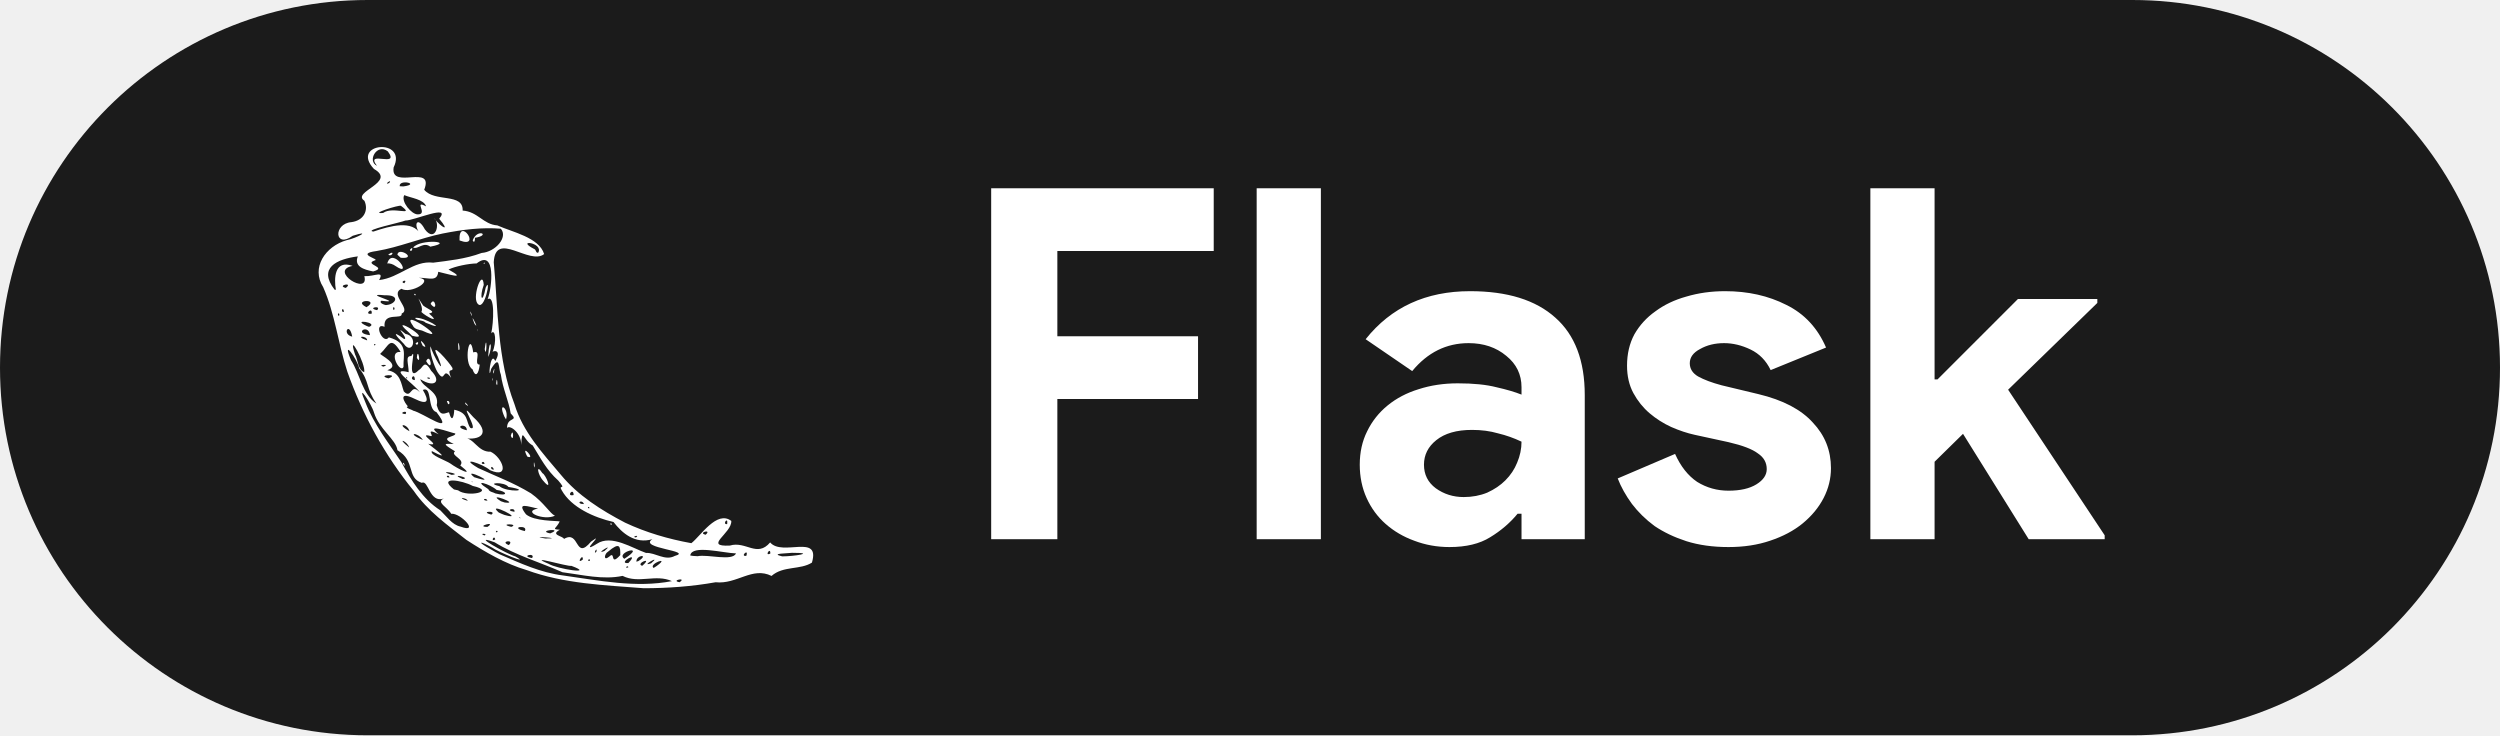
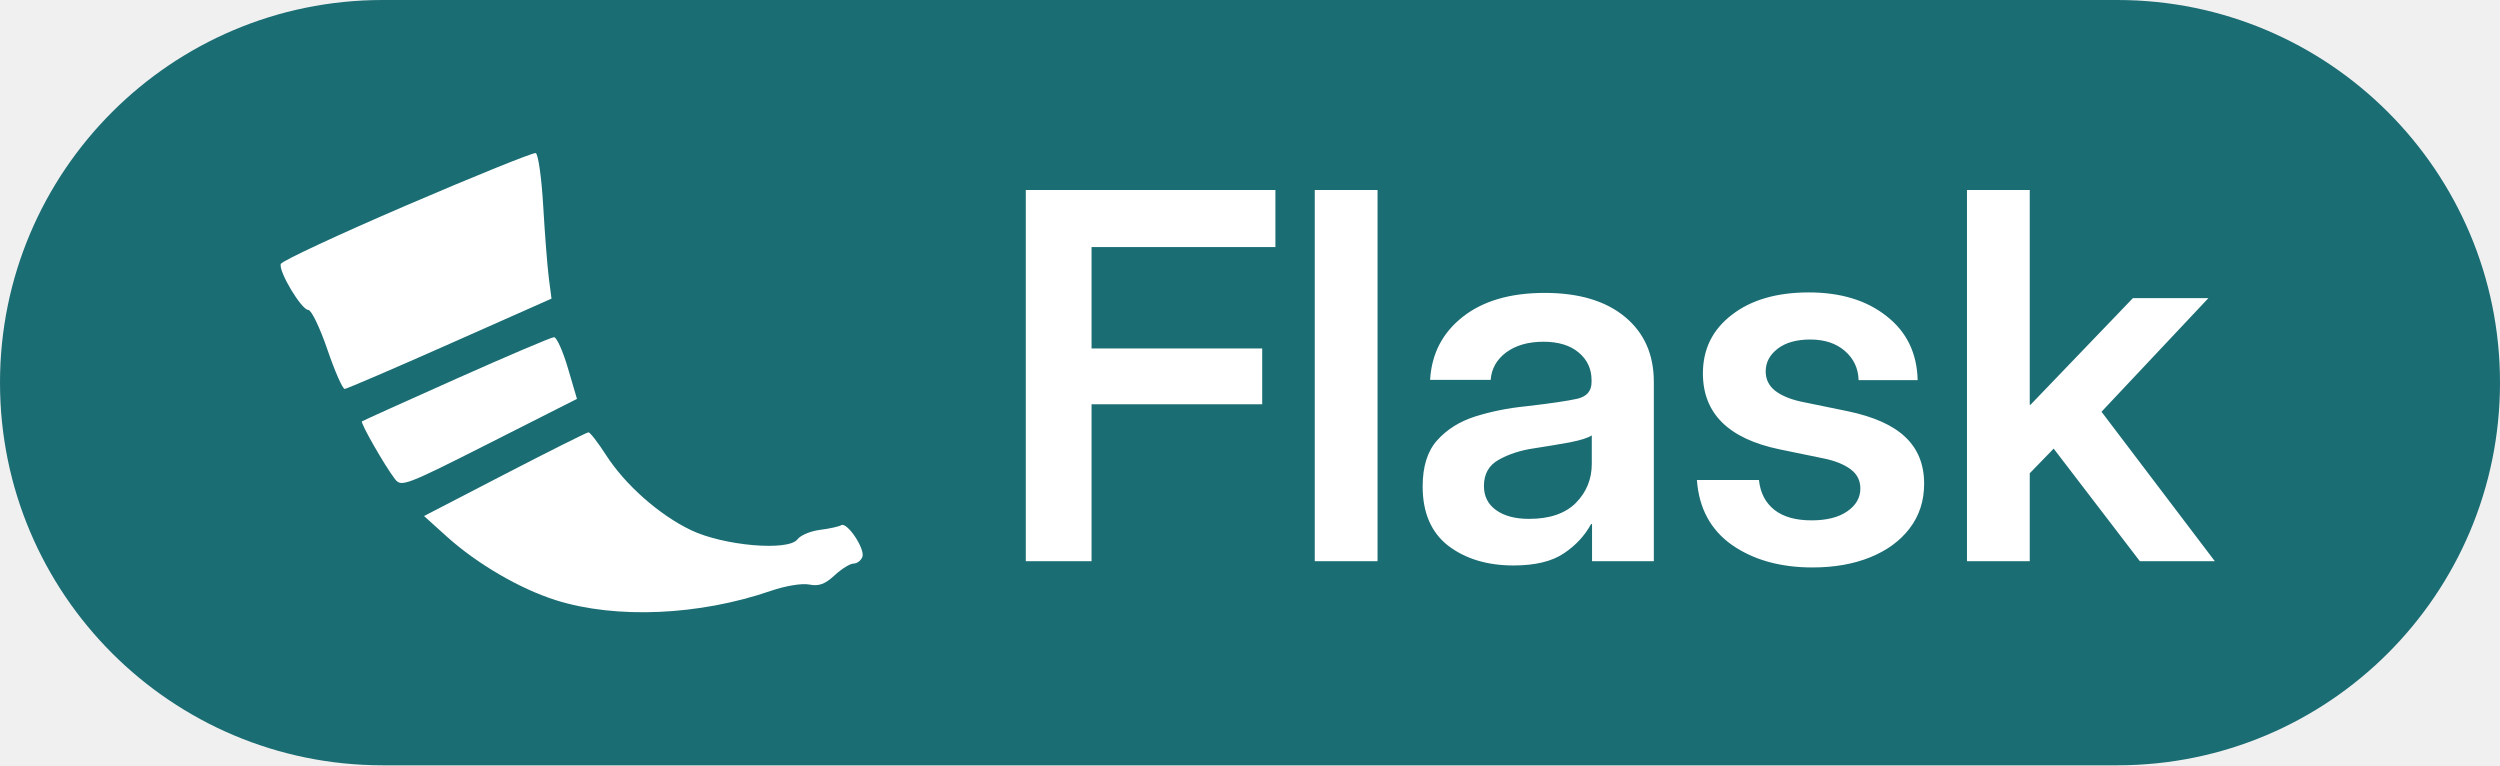
- <svg xmlns="http://www.w3.org/2000/svg" width="102" height="30" viewBox="0 0 102 30" fill="none">
-   <path d="M0 15C0 6.716 6.716 0 15 0H87C95.284 0 102 6.716 102 15V15C102 23.284 95.284 30 87 30H15C6.716 30 0 23.284 0 15V15Z" fill="#1B1B1B" />
-   <path d="M40.44 7.68H49.52V10.24H43.14V13.72H48.88V16.28H43.14V22H40.44V7.68ZM51.272 22V7.68H53.892V22H51.272ZM62.078 20.96H61.918C61.611 21.333 61.238 21.653 60.798 21.92C60.371 22.187 59.818 22.32 59.138 22.32C58.631 22.32 58.151 22.233 57.698 22.06C57.258 21.9 56.871 21.673 56.538 21.38C56.205 21.087 55.945 20.733 55.758 20.32C55.571 19.907 55.478 19.453 55.478 18.96C55.478 18.453 55.578 18 55.778 17.6C55.978 17.187 56.258 16.833 56.618 16.54C56.978 16.247 57.398 16.027 57.878 15.88C58.371 15.72 58.905 15.64 59.478 15.64C60.118 15.64 60.645 15.693 61.058 15.8C61.471 15.893 61.811 15.993 62.078 16.1V15.8C62.078 15.28 61.871 14.853 61.458 14.52C61.045 14.173 60.531 14 59.918 14C59.011 14 58.245 14.38 57.618 15.14L55.718 13.84C56.758 12.533 58.178 11.88 59.978 11.88C61.498 11.88 62.658 12.24 63.458 12.96C64.258 13.667 64.658 14.72 64.658 16.12V22H62.078V20.96ZM62.078 18.02C61.771 17.873 61.451 17.76 61.118 17.68C60.798 17.587 60.445 17.54 60.058 17.54C59.431 17.54 58.945 17.68 58.598 17.96C58.265 18.227 58.098 18.56 58.098 18.96C58.098 19.36 58.258 19.68 58.578 19.92C58.911 20.16 59.291 20.28 59.718 20.28C60.065 20.28 60.385 20.22 60.678 20.1C60.971 19.967 61.218 19.8 61.418 19.6C61.631 19.387 61.791 19.147 61.898 18.88C62.018 18.6 62.078 18.313 62.078 18.02ZM70.523 22.32C69.883 22.32 69.31 22.24 68.803 22.08C68.31 21.92 67.877 21.713 67.503 21.46C67.143 21.193 66.837 20.893 66.583 20.56C66.33 20.213 66.137 19.867 66.003 19.52L68.343 18.52C68.57 19.027 68.87 19.407 69.243 19.66C69.63 19.9 70.057 20.02 70.523 20.02C71.003 20.02 71.383 19.933 71.663 19.76C71.943 19.587 72.083 19.38 72.083 19.14C72.083 18.873 71.963 18.66 71.723 18.5C71.497 18.327 71.097 18.173 70.523 18.04L69.143 17.74C68.837 17.673 68.517 17.567 68.183 17.42C67.863 17.273 67.57 17.087 67.303 16.86C67.037 16.633 66.817 16.36 66.643 16.04C66.47 15.72 66.383 15.347 66.383 14.92C66.383 14.44 66.483 14.013 66.683 13.64C66.897 13.267 67.183 12.953 67.543 12.7C67.903 12.433 68.323 12.233 68.803 12.1C69.297 11.953 69.823 11.88 70.383 11.88C71.317 11.88 72.15 12.067 72.883 12.44C73.617 12.8 74.157 13.38 74.503 14.18L72.243 15.1C72.057 14.713 71.783 14.433 71.423 14.26C71.063 14.087 70.703 14 70.343 14C69.97 14 69.643 14.08 69.363 14.24C69.083 14.387 68.943 14.58 68.943 14.82C68.943 15.047 69.057 15.227 69.283 15.36C69.523 15.493 69.843 15.613 70.243 15.72L71.743 16.08C72.743 16.32 73.483 16.707 73.963 17.24C74.457 17.76 74.703 18.38 74.703 19.1C74.703 19.527 74.603 19.933 74.403 20.32C74.203 20.707 73.917 21.053 73.543 21.36C73.183 21.653 72.743 21.887 72.223 22.06C71.717 22.233 71.15 22.32 70.523 22.32ZM76.311 7.68H78.931V15.48H79.051L82.331 12.2H85.571V12.36L81.931 15.9L85.871 21.84V22H82.771L80.091 17.7L78.931 18.84V22H76.311V7.68Z" fill="white" />
-   <path d="M19.03 22.028C18.261 21.424 17.441 20.844 16.881 20.028C15.702 18.588 14.794 16.922 14.173 15.17C13.798 14.032 13.67 12.811 13.186 11.716C12.681 10.921 13.273 10.052 14.144 9.799C14.532 9.724 15.214 9.359 14.39 9.62C13.653 10.161 13.581 9.129 14.338 9.063C14.854 8.995 15.044 8.572 14.868 8.191C14.313 7.83 16.212 7.433 15.257 6.893C14.262 5.82 16.648 5.613 16.06 6.832C15.919 7.77 17.727 6.66 17.308 7.743C17.734 8.263 18.905 7.861 18.876 8.591C19.498 8.634 19.711 9.156 20.294 9.197C20.899 9.47 21.995 9.685 22.201 10.366C21.601 10.841 20.212 9.385 20.145 10.7C20.326 12.641 20.28 14.642 20.991 16.491C21.327 17.61 22.141 18.492 22.877 19.364C23.581 20.218 24.534 20.819 25.506 21.326C26.359 21.727 27.278 21.994 28.207 22.162C28.584 21.873 29.249 20.802 29.837 21.254C29.865 21.761 28.67 22.315 29.781 22.259C30.433 22.062 30.885 22.763 31.422 22.131C31.917 22.717 33.478 21.756 33.127 22.954C32.651 23.261 31.956 23.076 31.479 23.498C30.693 23.106 30.067 23.85 29.197 23.756C28.231 23.929 27.247 23.998 26.267 24C24.66 23.873 23.018 23.819 21.489 23.26C20.628 23.009 19.787 22.519 19.03 22.028V22.028ZM20.387 22.616C21.229 22.98 22.051 23.364 22.973 23.479C24.436 23.683 25.946 23.996 27.414 23.71C26.75 23.41 26.063 23.827 25.401 23.496C24.607 23.666 23.755 23.452 22.948 23.347C22.031 22.938 21.04 22.657 20.181 22.126C19.107 21.734 20.736 22.629 21.026 22.702C21.698 23.083 20.288 22.506 20.09 22.348C19.527 22.032 19.456 22.098 20.034 22.419C20.15 22.487 20.265 22.558 20.387 22.616V22.616ZM18.787 21.485C19.602 21.787 18.783 20.912 18.41 20.963C18.244 20.676 17.777 20.494 18.107 20.34C17.514 20.546 17.486 19.558 17.208 19.699C16.581 19.501 16.964 18.8 16.217 18.37C16.149 17.916 15.476 17.523 15.261 16.839C15.166 16.488 14.5 15.483 14.909 16.419C15.258 17.32 15.87 18.092 16.38 18.863C16.776 19.596 17.244 20.364 17.965 20.821C18.209 21.055 18.443 21.412 18.787 21.485ZM16.438 18.907C16.467 18.784 16.587 19.173 16.438 18.907V18.907ZM19.763 21.847C19.943 21.766 19.503 21.745 19.763 21.847V21.847ZM20.205 22.009C20.16 21.786 20.003 22.133 20.205 22.009V22.009ZM20.759 22.24C21.023 21.988 20.353 22.081 20.759 22.24V22.24ZM21.709 22.769C21.869 22.532 21.196 22.679 21.709 22.769V22.769ZM19.886 21.498C20.295 21.233 19.357 21.494 19.886 21.498V21.498ZM20.301 21.705C20.29 21.565 20.153 21.768 20.301 21.705V21.705ZM22.378 23.001C22.712 23.212 24.328 23.463 23.316 23.088C23.146 23.123 21.44 22.605 22.378 23.001ZM19.081 20.434C19.049 20.293 18.563 20.279 19.081 20.434V20.434ZM20.048 20.997C20.299 20.822 19.526 20.862 20.048 20.997V20.997ZM20.861 21.496C21.222 21.36 20.275 21.359 20.861 21.496V21.496ZM18.688 20.005C19.079 20.305 20.267 20.044 19.288 19.826C18.841 19.588 17.836 19.425 18.521 19.969L18.688 20.005L18.688 20.005ZM21.412 21.668C21.575 21.39 20.727 21.509 21.412 21.668V21.668ZM20.584 21.01C21.542 21.281 19.779 20.404 20.348 20.91L20.474 20.967L20.584 21.01L20.584 21.01ZM22.244 21.969C23.151 21.978 21.424 21.844 22.244 21.969V21.969ZM18.338 19.48C18.303 19.311 18.115 19.494 18.338 19.48V19.48ZM23.778 22.83C23.802 22.525 23.482 23.057 23.778 22.83V22.83ZM19.887 20.428C19.832 20.268 19.603 20.422 19.887 20.428V20.428ZM18.425 19.374C18.945 19.343 17.712 19.145 18.425 19.374V19.374ZM16.692 18.255C16.628 18.005 16.126 17.806 16.692 18.255V18.255ZM21.24 21.14C21.144 21.032 21.195 21.164 21.24 21.14V21.14ZM24.07 22.877C24.061 22.711 23.916 22.94 24.07 22.877V22.877ZM20.989 20.882C21.04 20.668 20.545 20.817 20.989 20.882V20.882ZM18.881 19.545C19.268 19.504 18.26 19.283 18.881 19.545V19.545ZM22.448 21.762C23.051 21.523 21.859 21.645 22.448 21.762V21.762ZM20.592 20.502C21.288 20.592 19.764 20.029 20.439 20.452L20.592 20.502L20.592 20.502V20.502ZM23.011 21.989C23.66 21.601 23.446 22.899 24.113 22.099C24.771 21.619 23.545 22.693 24.356 22.185C24.942 21.793 25.808 22.37 26.355 22.559C26.748 22.54 27.13 22.899 27.534 22.681C28.31 22.471 26.016 22.37 26.617 22C25.907 22.206 25.382 21.753 25.032 21.298C24.236 21.114 23.314 20.707 22.917 20.002C22.755 19.737 23.151 20.039 22.777 19.606C22.297 19.179 22.057 18.695 21.735 18.175C21.35 17.97 21.305 17.365 21.266 18.155C21.269 17.657 20.801 17.321 20.687 17.461C20.685 16.981 21.188 17.221 20.836 16.866C20.76 16.369 20.511 15.85 20.436 15.289C20.319 15.018 20.419 14.438 20.038 15.051C19.899 15.699 19.992 14.255 20.208 14.731C20.491 14.245 20.106 14.302 20.09 14.37C20.275 13.96 20.207 13.379 20.042 13.6C20.14 13.166 20.198 12.001 19.895 12.208C20.078 11.754 20.243 10.129 19.446 10.748C19.123 10.753 18.564 10.866 18.3 10.997C19.129 11.454 18.217 11.162 17.88 11.089C17.836 11.512 17.502 11.329 17.084 11.333C17.751 11.416 16.76 12.015 16.377 11.782C15.88 12.02 16.806 12.612 16.387 12.795C16.439 13.072 15.626 12.696 15.69 13.333C15.208 13.131 15.624 14.09 15.865 13.765C16.685 13.988 16.442 14.493 16.463 14.974C16.329 15.254 15.803 14.316 16.346 14.359C15.918 13.664 15.873 14.108 15.517 14.431C15.434 14.454 16.424 14.89 15.803 15.106C16.349 15.191 16.365 15.669 16.476 15.971C16.805 16.314 16.737 15.594 17.131 16.005C16.882 15.639 15.813 14.973 16.674 15.186C16.669 14.818 16.518 14.52 16.782 14.527C17.043 14.055 16.508 15.693 17.096 15.092C17.259 15.021 17.3 14.619 17.593 15.13C18.018 15.549 17.746 15.852 17.146 15.469C17.254 15.833 17.949 15.963 17.818 16.532C17.957 17.033 18.151 16.849 18.319 16.82C18.452 17.306 18.527 16.948 18.533 16.717C19.14 16.847 18.998 17.205 19.188 17.456C19.606 17.645 18.589 16.177 19.307 17.015C20.062 17.696 19.59 17.981 18.913 17.872C19.341 17.837 19.48 18.451 20.016 18.43C20.506 18.663 20.837 19.556 19.994 19.184C19.701 18.921 18.666 18.595 19.511 19.097C20.292 19.459 20.912 19.675 21.665 20.129C22.204 20.513 22.437 20.954 22.641 21.041C22.188 21.258 21.276 20.869 21.953 20.749C21.531 20.672 21.056 20.459 21.461 20.985C21.805 21.272 22.679 21.242 22.836 21.274C22.703 21.567 22.475 21.59 22.842 21.613C22.433 21.831 22.973 21.865 23.011 21.989H23.011ZM22.175 19.628C21.926 19.368 21.861 18.881 22.13 19.305C22.268 19.36 22.572 20.101 22.175 19.628H22.175ZM24.898 21.358C25.053 21.348 24.902 21.476 24.898 21.358V21.358ZM21.782 18.99C21.772 18.597 21.872 19.294 21.782 18.99V18.99ZM21.511 18.626C21.198 18.021 21.906 18.797 21.511 18.626V18.626ZM18.232 16.363C18.415 16.314 18.322 16.677 18.232 16.363V16.363ZM20.842 17.777C20.955 17.353 20.974 18.133 20.842 17.777V17.777ZM18.998 16.495C18.868 16.261 19.27 16.715 18.998 16.495V16.495ZM20.58 17.002C20.284 16.338 20.79 16.64 20.646 17.111L20.58 17.002ZM17.851 15.182C17.718 14.964 17.499 14.325 17.57 14.13C17.634 14.448 18.246 15.498 17.87 14.565C17.455 13.783 18.366 14.819 18.46 15.014C18.504 15.208 18.204 14.961 18.407 15.416C18.037 14.898 18.189 15.702 17.851 15.182V15.182ZM17.008 14.601C17.042 14.095 17.201 14.949 17.008 14.601V14.601ZM17.387 14.732C17.568 14.349 17.694 15.265 17.387 14.732V14.732ZM16.474 14.026C16.16 13.714 15.933 13.426 16.489 13.832C16.703 13.841 16.013 13.178 16.541 13.622C17.095 13.723 16.815 14.531 16.474 14.026ZM16.954 14.013C17.136 13.832 17.051 14.191 16.954 14.013V14.013ZM17.249 14.108C16.972 13.59 17.584 14.325 17.249 14.108V14.108ZM16.662 13.547C15.749 12.735 17.809 13.972 16.811 13.698L16.662 13.547L16.662 13.547V13.547ZM19.278 15.067C18.883 14.83 19.173 13.4 19.308 14.378C19.692 14.254 19.287 14.883 19.573 14.877C19.528 15.275 19.4 15.418 19.278 15.067ZM20.245 15.639C20.284 15.208 20.327 15.934 20.245 15.639V15.639ZM20.077 15.473C20.121 15.289 20.082 15.69 20.077 15.473V15.473ZM16.841 13.28C16.255 12.471 18.546 14.099 17.217 13.486C17.078 13.449 16.911 13.436 16.841 13.28ZM18.704 14.268C18.649 13.587 18.828 14.381 18.704 14.268L18.704 14.268ZM20.119 15.175C20.228 14.787 20.127 15.432 20.119 15.175V15.175ZM16.931 12.972C17.28 12.897 18.376 13.584 17.369 13.168C17.258 13.044 17.019 13.1 16.931 12.972ZM19.924 14.463C19.962 13.767 20.133 14.047 19.926 14.563L19.924 14.463L19.924 14.463H19.924ZM17.191 12.729C17.333 12.521 16.814 11.787 17.265 12.466C17.461 12.621 17.831 12.726 17.504 12.791C18.018 13.245 17.379 12.914 17.191 12.729V12.729ZM19.776 14.246C19.875 13.452 19.863 14.711 19.776 14.246V14.246ZM16.894 11.996C17.003 11.95 16.951 12.141 16.894 11.996V11.996ZM17.569 12.398C17.742 12.034 17.889 12.804 17.569 12.398V12.398ZM19.471 13.456C19.469 13.316 19.507 13.659 19.471 13.456V13.456ZM19.361 13.212C19.097 12.561 19.606 13.557 19.361 13.212V13.212ZM19.199 12.785C19.154 12.516 19.349 13.123 19.199 12.785L19.199 12.785ZM19.463 12.356C19.281 12.037 19.691 10.949 19.737 11.623C19.546 12.149 19.682 12.443 19.815 11.738C20.062 11.183 19.762 12.833 19.463 12.356L19.463 12.356V12.356ZM19.734 10.738C19.813 10.641 19.751 10.855 19.734 10.738V10.738ZM19.281 19.661C19.174 19.567 19.294 19.721 19.281 19.661V19.661ZM20.214 20.133C20.733 20.266 20.73 20.052 20.261 19.989C20.009 19.754 19.213 19.505 19.925 19.96C19.972 20.079 20.122 20.076 20.214 20.133V20.133ZM18.371 18.909C18.657 19.122 19.448 19.514 18.779 18.991C19.004 18.728 18.347 18.589 18.565 18.413C18.01 18.074 18.127 18.104 18.516 18.114C17.849 17.816 18.612 17.839 18.576 17.686C18.319 17.635 17.299 17.232 17.899 17.719C17.289 17.408 17.753 17.835 17.569 17.79C16.945 17.619 18.125 18.265 17.47 18.105C17.828 18.388 18.433 18.831 17.621 18.405C17.514 18.559 18.202 18.792 18.371 18.909ZM19.347 19.47C20.533 19.852 18.765 19.003 19.347 19.47V19.47ZM24.341 22.495C24.357 22.26 24.179 22.696 24.341 22.495V22.495ZM24.855 22.712C25.128 22.446 24.866 23.134 25.308 22.647C25.313 22.298 25.295 22.092 24.8 22.515C24.664 22.591 24.603 22.913 24.855 22.712V22.712ZM16.706 17.594C16.622 17.264 16.117 17.265 16.706 17.594V17.594ZM17.254 17.953C17.051 17.616 16.528 17.648 17.254 17.953V17.953ZM20.373 19.834C20.677 20.104 21.771 20.032 20.743 19.867C20.59 19.642 19.775 19.696 20.373 19.834ZM24.66 22.481C25.128 22.088 24.206 22.657 24.66 22.481V22.481ZM25.634 23.151C25.637 23.025 25.432 23.206 25.634 23.151V23.151ZM25.636 22.974C26.155 22.425 25.133 23.007 25.636 22.974H25.636ZM15.358 16.465C14.916 15.834 15.083 15.551 14.657 15.035C14.576 14.641 13.925 13.747 14.32 14.694C14.682 15.248 14.789 16.106 15.358 16.465V16.465ZM25.473 22.8C26.427 22.183 25.081 22.531 25.473 22.8V22.8ZM26.202 23.085C26.68 22.675 25.899 22.999 26.202 23.085V23.085ZM16.544 16.896C16.68 16.693 16.19 16.87 16.544 16.896V16.896ZM26.049 22.89C26.512 22.592 25.943 22.638 25.966 22.918L26.049 22.89H26.049ZM19.767 18.931C19.752 18.729 19.523 18.948 19.767 18.931V18.931ZM20.156 19.154C20.032 18.905 19.966 19.193 20.156 19.154V19.154ZM26.792 23.092C27.385 22.664 26.433 23.01 26.668 23.173L26.792 23.092ZM26.565 22.982C27.048 22.577 26.055 23.162 26.565 22.982V22.982ZM27.725 23.755C28.05 23.538 27.331 23.684 27.725 23.755V23.755ZM16.841 16.75C17.276 16.847 18.579 17.82 17.81 16.817C17.416 16.701 17.653 15.738 17.251 15.909C17.52 16.359 17.473 16.55 16.907 16.267C16.196 15.92 16.507 16.439 16.646 16.582C16.457 16.625 16.897 16.746 16.841 16.75V16.75ZM14.86 15.185C14.938 14.864 14.144 13.414 14.485 14.459C14.608 14.678 14.596 15.093 14.86 15.185ZM18.496 17.427C18.272 17.24 18.485 17.4 18.496 17.427V17.427ZM19.047 17.555C19.047 17.214 18.438 17.417 19.047 17.555V17.555ZM23.825 20.567C23.734 20.334 23.465 20.562 23.825 20.567L23.825 20.567ZM24.054 20.735C24.02 20.604 23.922 20.76 24.054 20.735V20.735ZM25.948 21.927C26.13 21.793 25.721 21.91 25.948 21.927V21.927ZM15.85 15.438C16.371 15.236 15.292 15.294 15.85 15.438V15.438ZM23.404 20.197C23.398 19.86 23.072 20.281 23.404 20.197V20.197ZM15.644 14.958C15.979 14.845 15.334 14.884 15.644 14.958V14.958ZM16.615 15.429C16.609 15.318 16.512 15.471 16.615 15.429V15.429ZM28.462 22.693C28.892 22.606 29.873 22.912 30.031 22.579C29.509 22.567 28.223 22.211 28.162 22.664L28.277 22.682L28.462 22.693V22.693ZM16.924 15.507C16.931 15.165 16.657 15.494 16.924 15.507V15.507ZM14.37 13.735C14.254 13.084 13.929 13.637 14.37 13.735V13.735ZM14.979 13.888C14.987 13.679 14.422 13.7 14.979 13.888V13.888ZM15.327 14.059C15.227 13.978 15.248 14.162 15.327 14.059V14.059ZM17.517 15.464C17.62 15.369 17.273 15.394 17.517 15.464V15.464ZM15.095 13.674C15.037 13.182 14.39 13.6 15.095 13.674V13.674ZM13.847 12.864C13.829 12.637 13.725 12.949 13.847 12.864V12.864ZM14.033 12.723C14.002 12.454 13.873 12.758 14.033 12.723V12.723ZM15.059 13.336C15.493 13.165 14.268 12.983 14.97 13.304L15.059 13.336ZM28.791 21.818C29.069 21.564 28.438 21.739 28.791 21.818V21.818ZM30.45 22.678C30.561 22.349 30.17 22.721 30.45 22.678V22.678ZM15.164 12.798C15.209 12.48 14.82 12.861 15.164 12.798V12.798ZM13.704 11.82C13.625 11.37 13.636 10.581 14.386 10.848C13.385 11.047 15.079 12.092 14.865 11.267C15.286 11.287 15.689 11.018 15.468 11.427C16.297 11.335 16.872 10.616 17.674 10.717C18.298 10.634 18.98 10.572 19.653 10.32C20.206 10.28 20.738 9.685 20.435 9.332C19.681 9.268 18.892 9.363 18.058 9.528C17.134 9.72 16.295 10.085 15.363 10.242C14.455 10.364 15.546 10.578 15.286 10.626C14.812 10.79 15.851 10.901 15.225 11.075C14.837 11.001 14.434 10.868 14.6 10.46C13.73 10.573 12.965 10.934 13.653 11.82L13.704 11.82L13.704 11.82V11.82ZM15.8 10.752C16.005 10.001 16.893 11.371 16.135 10.852C16.044 10.784 15.895 10.729 15.8 10.752ZM15.84 10.388C16.135 10.168 15.997 10.511 15.84 10.388V10.388ZM16.214 10.394C16.241 10.048 17.07 10.577 16.351 10.518L16.214 10.394ZM16.726 10.188C16.912 9.97 16.779 10.382 16.726 10.188V10.188ZM16.856 10.1C17.167 9.727 18.618 9.862 17.556 10.064C17.272 9.85 17.053 10.19 16.856 10.1ZM18.749 9.809C18.702 8.788 19.689 10.171 18.749 9.809V9.809ZM19.286 9.806C19.482 9.291 20.048 9.599 19.377 9.702C19.391 9.757 19.357 9.968 19.286 9.806ZM14.952 12.534C15.538 12.175 14.329 12.222 14.952 12.534V12.534ZM15.386 12.655C15.591 12.436 14.939 12.566 15.386 12.655V12.655ZM14.107 11.748C14.443 11.49 13.711 11.65 14.107 11.748V11.748ZM31.429 22.584C31.439 22.285 31.173 22.719 31.429 22.584V22.584ZM29.669 21.383C29.719 21.039 29.443 21.413 29.669 21.383V21.383ZM31.913 22.7C32.382 22.701 33.333 22.554 32.314 22.555C32.154 22.58 31.381 22.574 31.913 22.7L31.913 22.7V22.7ZM15.767 12.444C16.146 12.418 16.36 12.025 15.694 12.048C14.66 11.941 16.605 12.402 15.561 12.27C15.421 12.363 15.759 12.469 15.767 12.444ZM16.101 12.613C16.061 12.369 15.984 12.742 16.101 12.613V12.613ZM16.497 11.556C16.662 11.352 16.27 11.502 16.497 11.556V11.556ZM15.236 9.448C15.913 9.217 16.838 8.959 17.158 9.561C16.833 9.17 17.027 8.784 17.334 9.357C17.768 9.936 17.986 9.093 17.703 8.899C18.026 9.299 18.392 9.488 17.919 8.924C18.433 8.306 16.891 9.005 16.54 8.998C16.372 9.074 14.799 9.399 15.236 9.448V9.448ZM15.633 8.688C16.019 8.397 16.968 8.861 16.359 8.398C16.299 8.346 15.025 8.749 15.633 8.688V8.688ZM17.04 8.746C17.492 8.758 16.845 8.139 17.384 8.419C17.295 8.131 16.757 8.076 16.494 7.961C16.345 8.225 16.797 8.75 17.04 8.746ZM15.88 7.468C16.036 7.257 15.605 7.576 15.88 7.468V7.468ZM16.455 7.606C17.183 7.51 16.269 7.293 16.308 7.598L16.455 7.606V7.606V7.606ZM15.381 6.766C14.868 6.097 16.345 6.878 15.824 6.178C15.386 5.828 14.964 6.57 15.381 6.766ZM21.96 10.309C22.195 9.893 20.989 9.748 21.801 10.162C21.876 10.187 21.859 10.338 21.96 10.309Z" fill="white" />
+ <svg xmlns="http://www.w3.org/2000/svg" width="98" height="30" viewBox="0 0 98 30" fill="none">
+   <path d="M0 15C0 6.716 6.716 0 15 0H83C91.284 0 98 6.716 98 15V15C98 23.284 91.284 30 83 30H15C6.716 30 0 23.284 0 15V15Z" fill="#1B6D74" />
+   <path d="M40.211 22V7.449H49.996V9.686H42.789V13.66H49.478V15.848H42.789V22H40.211ZM54 7.449V22H51.539V7.449H54ZM59.332 22.166C58.303 22.166 57.45 21.909 56.773 21.395C56.103 20.874 55.768 20.099 55.768 19.07C55.768 18.289 55.956 17.687 56.334 17.264C56.718 16.834 57.216 16.521 57.828 16.326C58.447 16.131 59.111 15.997 59.82 15.926C60.777 15.815 61.445 15.717 61.822 15.633C62.2 15.548 62.389 15.33 62.389 14.979V14.9C62.389 14.458 62.219 14.096 61.881 13.816C61.549 13.537 61.09 13.396 60.504 13.396C59.905 13.396 59.417 13.537 59.039 13.816C58.668 14.096 58.466 14.454 58.434 14.891H56.06C56.119 13.868 56.546 13.045 57.34 12.42C58.134 11.795 59.205 11.482 60.553 11.482C61.894 11.482 62.942 11.795 63.697 12.42C64.453 13.045 64.83 13.895 64.83 14.969V22H62.408V20.545H62.369C62.122 21.001 61.764 21.385 61.295 21.697C60.826 22.01 60.172 22.166 59.332 22.166ZM59.938 20.34C60.745 20.34 61.357 20.131 61.773 19.715C62.19 19.292 62.398 18.781 62.398 18.182V17.068C62.249 17.166 61.959 17.257 61.529 17.342C61.1 17.42 60.631 17.498 60.123 17.576C59.596 17.654 59.137 17.804 58.746 18.025C58.362 18.24 58.17 18.582 58.17 19.051C58.17 19.454 58.329 19.77 58.648 19.998C58.967 20.226 59.397 20.34 59.938 20.34ZM71.051 22.244C69.794 22.244 68.743 21.951 67.897 21.365C67.057 20.773 66.598 19.923 66.519 18.816H68.951C69.003 19.318 69.205 19.708 69.557 19.988C69.908 20.262 70.393 20.398 71.012 20.398C71.604 20.398 72.07 20.281 72.408 20.047C72.753 19.812 72.926 19.513 72.926 19.148C72.926 18.836 72.799 18.585 72.545 18.396C72.291 18.208 71.949 18.068 71.519 17.977L69.762 17.615C67.757 17.199 66.754 16.206 66.754 14.637C66.754 13.686 67.132 12.921 67.887 12.342C68.642 11.756 69.648 11.463 70.904 11.463C72.154 11.463 73.17 11.772 73.951 12.391C74.739 13.003 75.146 13.839 75.172 14.9H72.857C72.844 14.438 72.665 14.057 72.32 13.758C71.975 13.458 71.523 13.309 70.963 13.309C70.422 13.309 69.996 13.429 69.684 13.67C69.371 13.911 69.215 14.207 69.215 14.559C69.215 14.865 69.335 15.115 69.576 15.31C69.817 15.499 70.152 15.643 70.582 15.74L72.438 16.121C73.46 16.336 74.212 16.674 74.693 17.137C75.182 17.599 75.426 18.208 75.426 18.963C75.426 19.634 75.237 20.216 74.859 20.711C74.488 21.199 73.974 21.577 73.316 21.844C72.659 22.111 71.904 22.244 71.051 22.244ZM77.106 22V7.449H79.566V15.867H79.596L83.609 11.688H86.568L82.379 16.141L86.822 22H83.883L80.504 17.586L79.566 18.553V22H77.106Z" fill="white" />
+   <path fill-rule="evenodd" clip-rule="evenodd" d="M15.95 8.042C13.27 9.194 11.046 10.231 11.007 10.346C10.911 10.634 11.819 12.15 12.087 12.15C12.206 12.15 12.543 12.849 12.834 13.703C13.126 14.558 13.432 15.252 13.513 15.246C13.595 15.241 15.452 14.442 17.641 13.471L21.619 11.706L21.515 10.907C21.458 10.467 21.359 9.196 21.294 8.08C21.23 6.965 21.097 6.029 20.999 6.001C20.902 5.972 18.629 6.891 15.95 8.042ZM17.892 14.845C15.89 15.738 14.224 16.491 14.189 16.518C14.118 16.573 15.091 18.274 15.486 18.784C15.73 19.099 15.906 19.032 19.18 17.375L22.617 15.636L22.261 14.426C22.065 13.76 21.821 13.216 21.718 13.218C21.616 13.219 19.894 13.951 17.892 14.845ZM19.787 18.589L16.622 20.228L17.515 21.034C18.705 22.106 20.384 23.085 21.798 23.53C24.152 24.27 27.41 24.128 30.216 23.162C30.794 22.964 31.439 22.857 31.723 22.914C32.098 22.989 32.34 22.901 32.716 22.553C32.989 22.299 33.323 22.092 33.459 22.092C33.594 22.092 33.75 21.975 33.805 21.832C33.923 21.523 33.205 20.446 32.975 20.588C32.887 20.642 32.514 20.724 32.145 20.771C31.776 20.817 31.378 20.983 31.261 21.141C30.908 21.614 28.375 21.396 27.09 20.783C25.842 20.187 24.504 19.004 23.752 17.831C23.438 17.343 23.13 16.945 23.067 16.947C23.004 16.949 21.528 17.688 19.787 18.589Z" fill="white" />
</svg>
